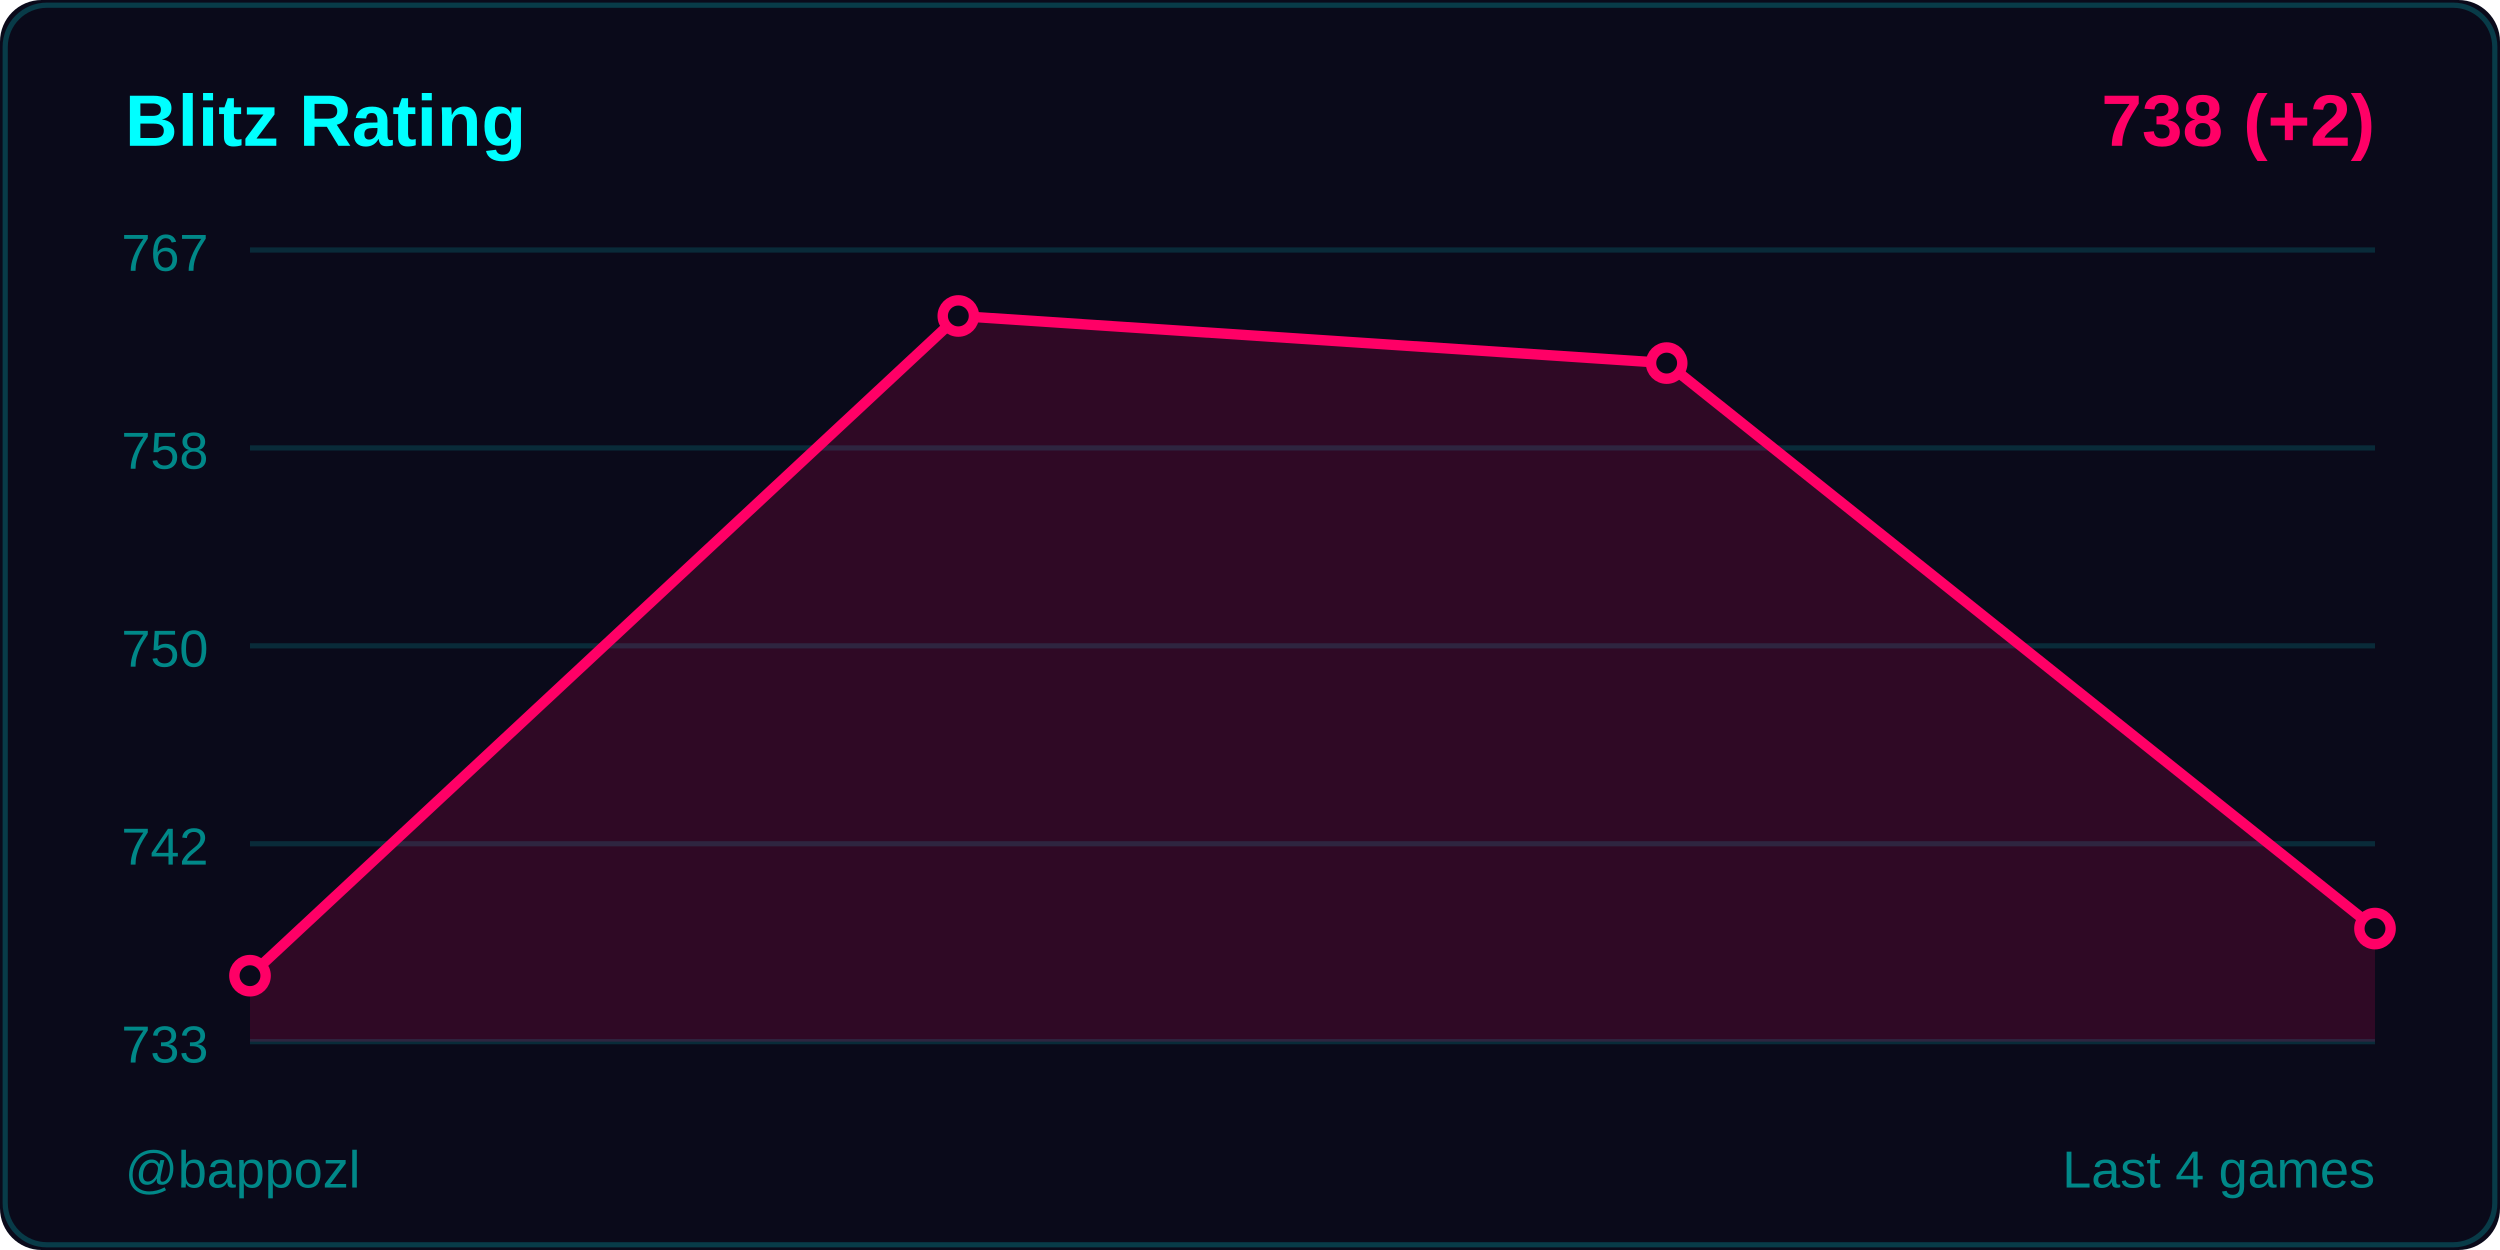
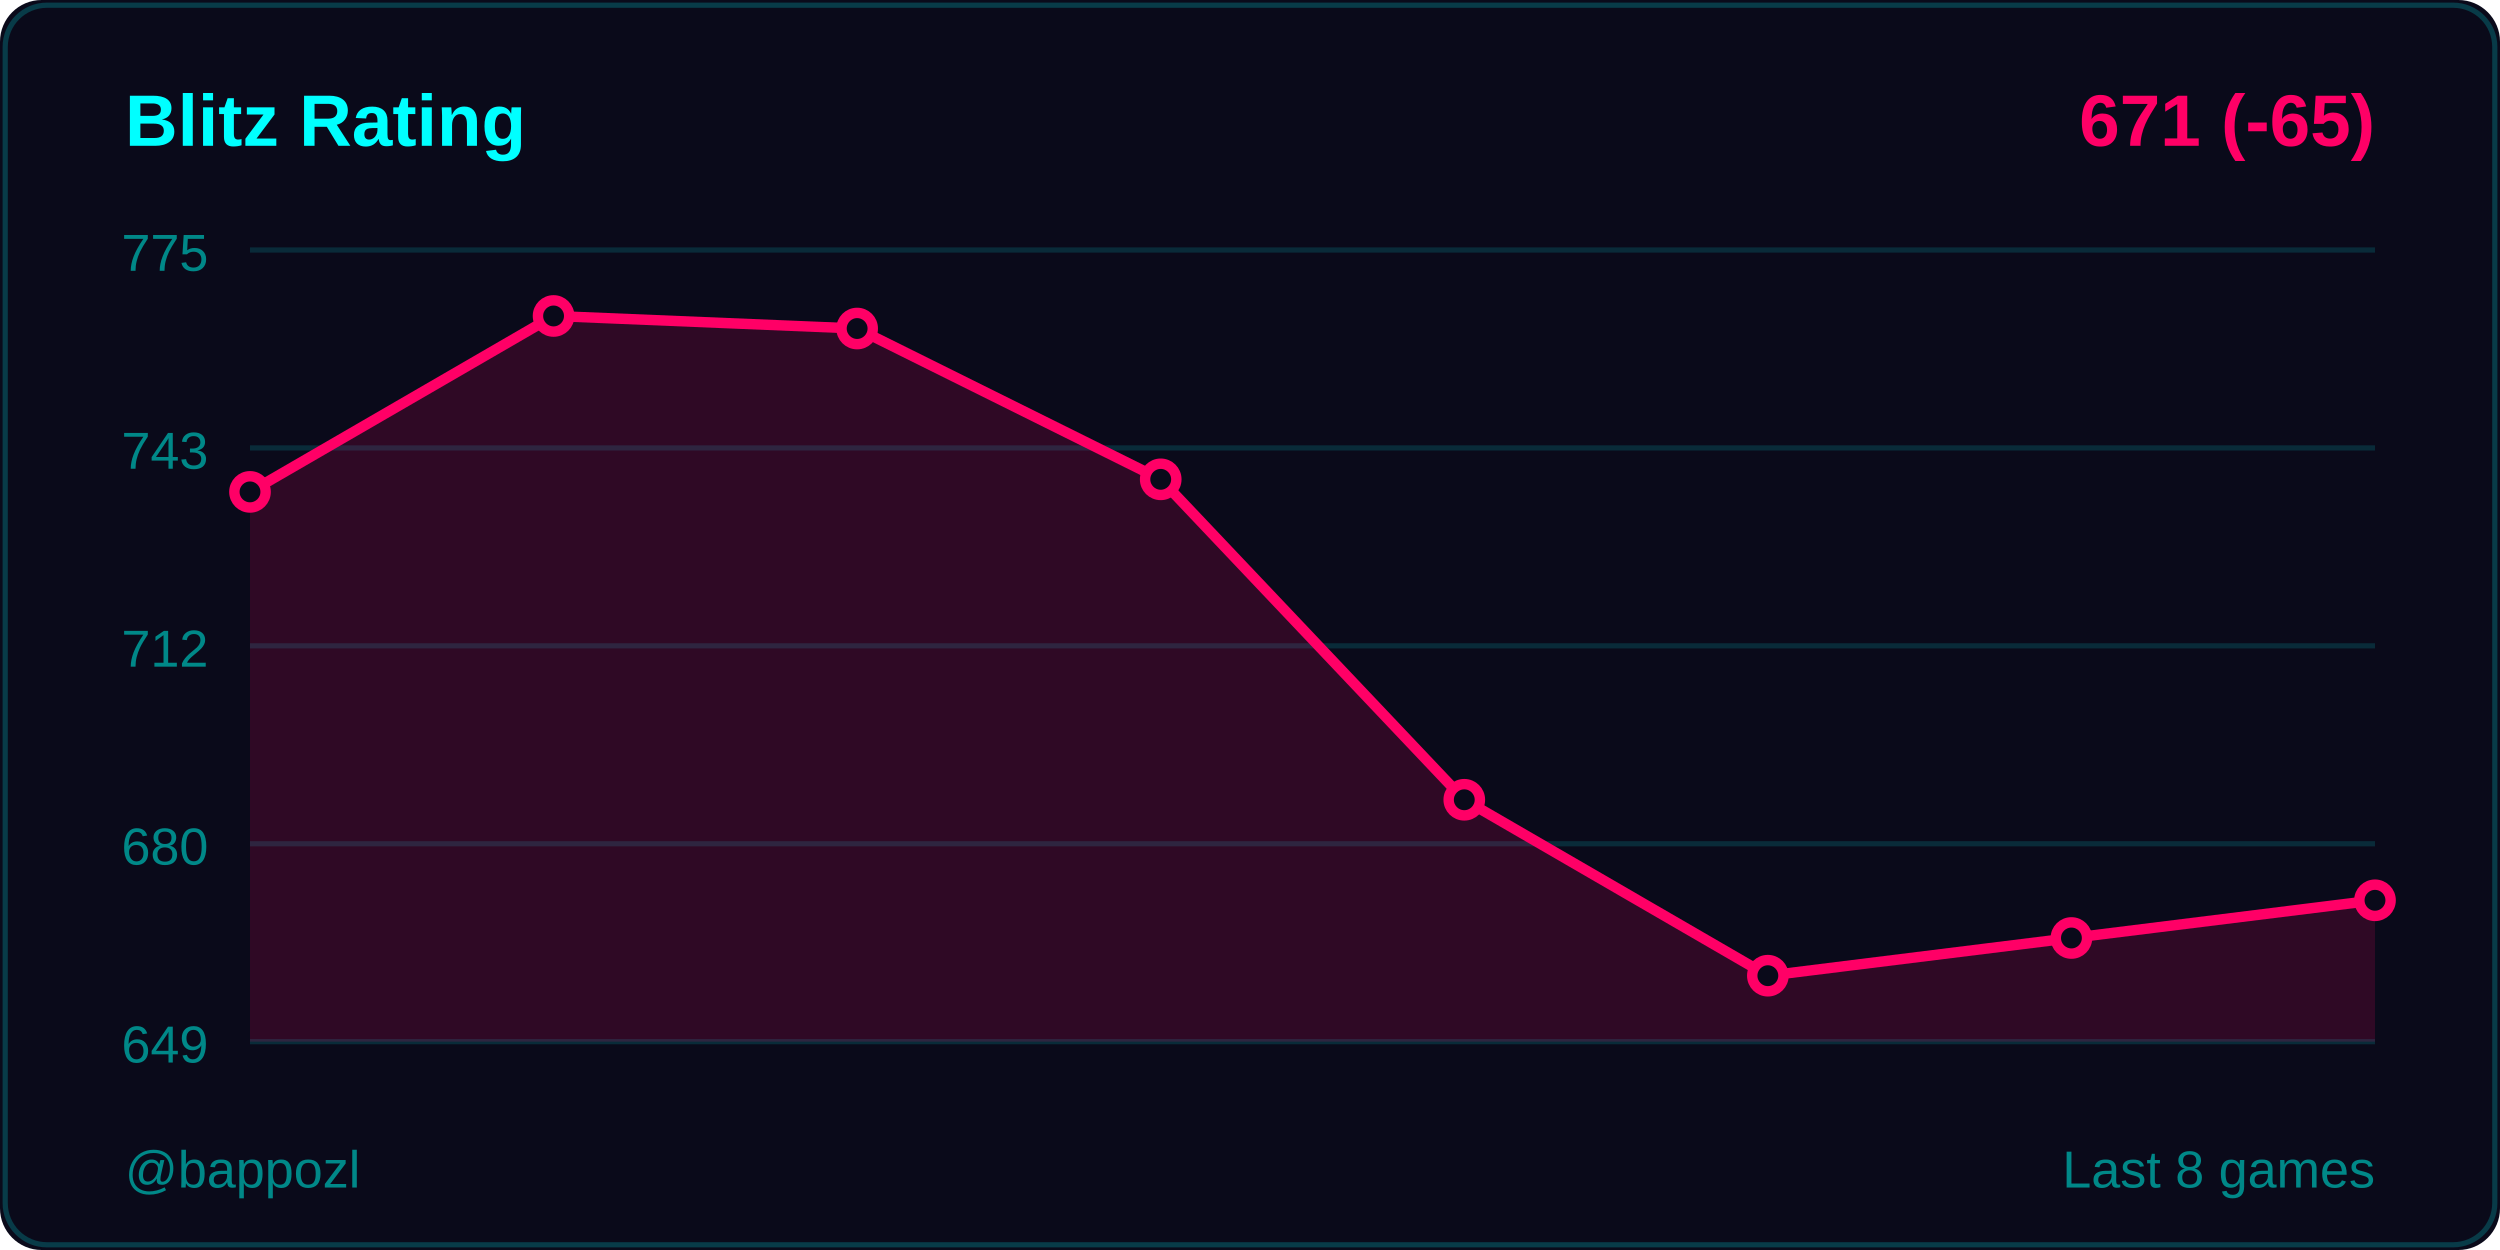
<svg xmlns="http://www.w3.org/2000/svg" width="480" height="240">
  <rect width="480" height="240" fill="#0a0a1a" rx="8" />
  <rect x="1" y="1" width="478" height="238" fill="none" stroke="#00ffff33" rx="8" />
  <text x="24" y="28" fill="#00ffff" font-size="14" font-weight="600" font-family="Segoe UI, Arial, sans-serif">
    Blitz Rating
  </text>
  <text x="456" y="28" fill="#ff0066" font-size="14" font-weight="600" font-family="Segoe UI, Arial, sans-serif" text-anchor="end">
-     738 (+2)
+     671 (-65)
  </text>
  <line x1="48" y1="48" x2="456" y2="48" stroke="#00ffff22" stroke-width="1" />
-   <text x="40" y="52" fill="#008888" font-size="10" font-family="Segoe UI, Arial, sans-serif" text-anchor="end">767</text>
+   <text x="40" y="52" fill="#008888" font-size="10" font-family="Segoe UI, Arial, sans-serif" text-anchor="end">775</text>
  <line x1="48" y1="86" x2="456" y2="86" stroke="#00ffff22" stroke-width="1" />
-   <text x="40" y="90" fill="#008888" font-size="10" font-family="Segoe UI, Arial, sans-serif" text-anchor="end">758</text>
+   <text x="40" y="90" fill="#008888" font-size="10" font-family="Segoe UI, Arial, sans-serif" text-anchor="end">743</text>
  <line x1="48" y1="124" x2="456" y2="124" stroke="#00ffff22" stroke-width="1" />
-   <text x="40" y="128" fill="#008888" font-size="10" font-family="Segoe UI, Arial, sans-serif" text-anchor="end">750</text>
+   <text x="40" y="128" fill="#008888" font-size="10" font-family="Segoe UI, Arial, sans-serif" text-anchor="end">712</text>
  <line x1="48" y1="162" x2="456" y2="162" stroke="#00ffff22" stroke-width="1" />
-   <text x="40" y="166" fill="#008888" font-size="10" font-family="Segoe UI, Arial, sans-serif" text-anchor="end">742</text>
+   <text x="40" y="166" fill="#008888" font-size="10" font-family="Segoe UI, Arial, sans-serif" text-anchor="end">680</text>
  <line x1="48" y1="200" x2="456" y2="200" stroke="#00ffff22" stroke-width="1" />
-   <text x="40" y="204" fill="#008888" font-size="10" font-family="Segoe UI, Arial, sans-serif" text-anchor="end">733</text>
-   <polygon points="48,200 48,187.333 184,60.667 320,69.714 456,178.286 456,200" fill="#ff0066" opacity="0.15" />
-   <polyline points="48,187.333 184,60.667 320,69.714 456,178.286" fill="none" stroke="#ff0066" stroke-width="2" stroke-linecap="round" stroke-linejoin="round" />
-   <circle cx="48" cy="187.333" r="3" fill="#0a0a1a" stroke="#ff0066" stroke-width="2" />
-   <circle cx="184" cy="60.667" r="3" fill="#0a0a1a" stroke="#ff0066" stroke-width="2" />
-   <circle cx="320" cy="69.714" r="3" fill="#0a0a1a" stroke="#ff0066" stroke-width="2" />
-   <circle cx="456" cy="178.286" r="3" fill="#0a0a1a" stroke="#ff0066" stroke-width="2" />
+   <text x="40" y="204" fill="#008888" font-size="10" font-family="Segoe UI, Arial, sans-serif" text-anchor="end">649</text>
+   <polygon points="48,200 48,94.444 106.286,60.667 164.571,63.079 222.857,92.032 281.143,153.556 339.429,187.333 397.714,180.095 456,172.857 456,200" fill="#ff0066" opacity="0.15" />
+   <polyline points="48,94.444 106.286,60.667 164.571,63.079 222.857,92.032 281.143,153.556 339.429,187.333 397.714,180.095 456,172.857" fill="none" stroke="#ff0066" stroke-width="2" stroke-linecap="round" stroke-linejoin="round" />
+   <circle cx="48" cy="94.444" r="3" fill="#0a0a1a" stroke="#ff0066" stroke-width="2" />
+   <circle cx="106.286" cy="60.667" r="3" fill="#0a0a1a" stroke="#ff0066" stroke-width="2" />
+   <circle cx="164.571" cy="63.079" r="3" fill="#0a0a1a" stroke="#ff0066" stroke-width="2" />
+   <circle cx="222.857" cy="92.032" r="3" fill="#0a0a1a" stroke="#ff0066" stroke-width="2" />
+   <circle cx="281.143" cy="153.556" r="3" fill="#0a0a1a" stroke="#ff0066" stroke-width="2" />
+   <circle cx="339.429" cy="187.333" r="3" fill="#0a0a1a" stroke="#ff0066" stroke-width="2" />
+   <circle cx="397.714" cy="180.095" r="3" fill="#0a0a1a" stroke="#ff0066" stroke-width="2" />
+   <circle cx="456" cy="172.857" r="3" fill="#0a0a1a" stroke="#ff0066" stroke-width="2" />
  <text x="24" y="228" fill="#008888" font-size="10" font-family="Segoe UI, Arial, sans-serif">
    @bappozl
  </text>
  <text x="456" y="228" fill="#008888" font-size="10" font-family="Segoe UI, Arial, sans-serif" text-anchor="end">
-     Last 4 games
+     Last 8 games
  </text>
</svg>
